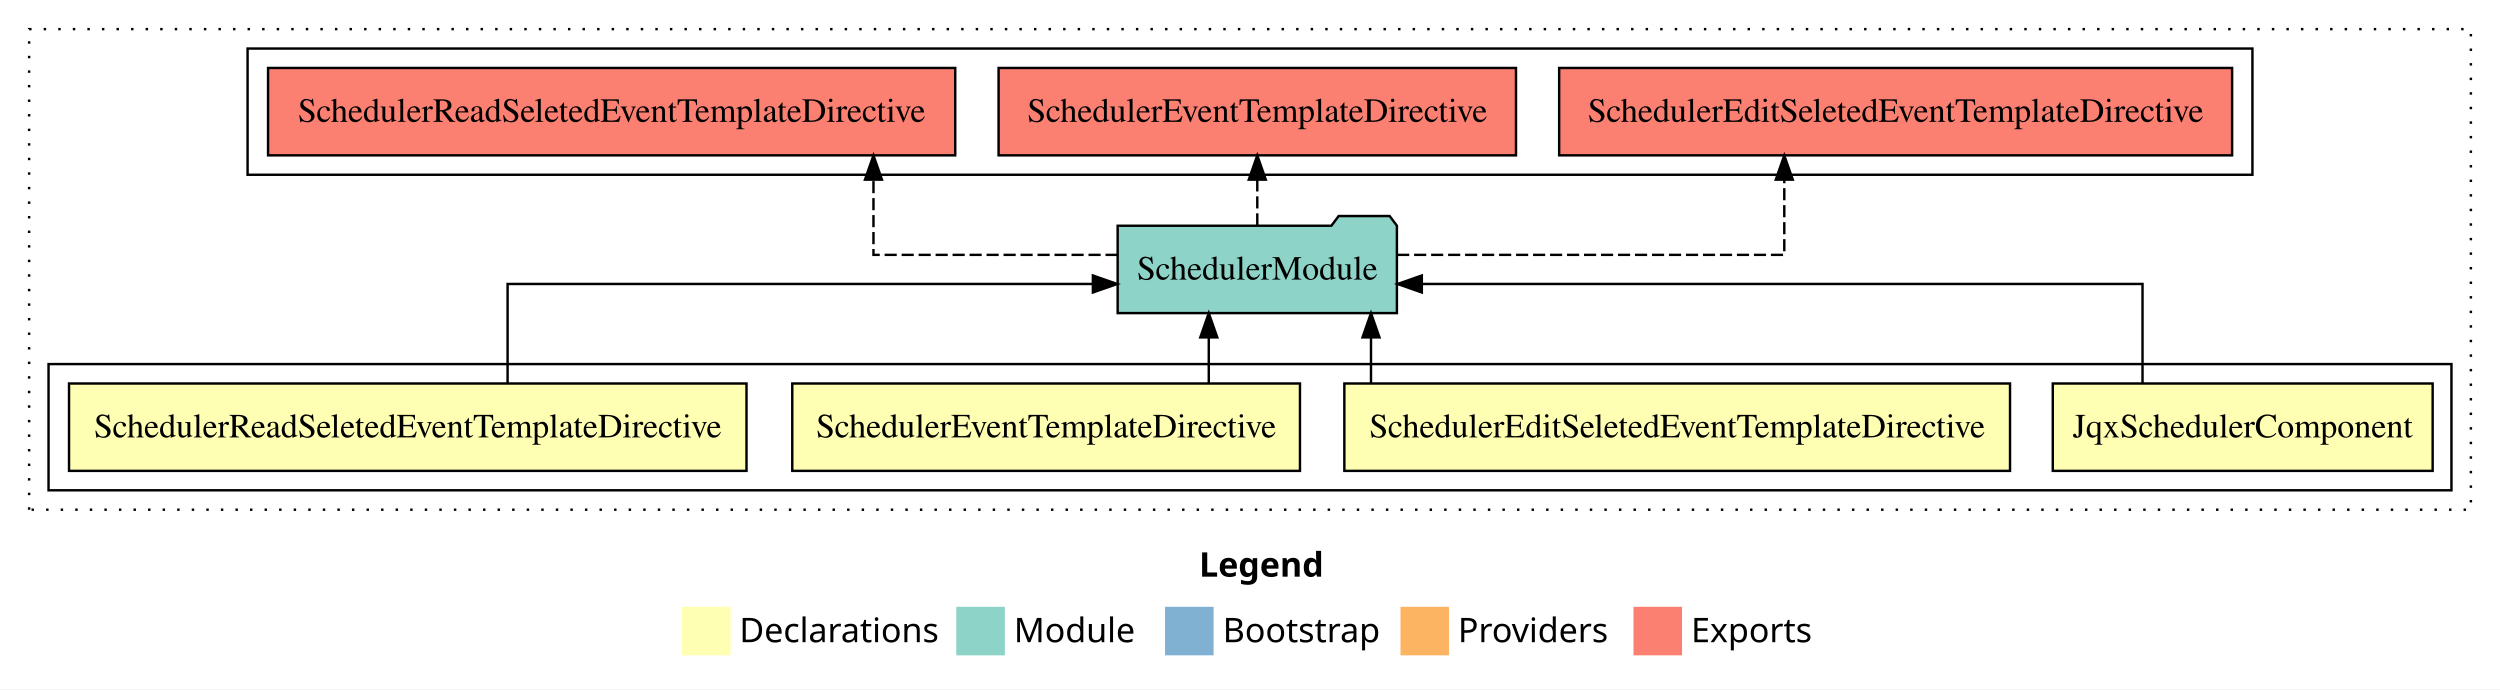
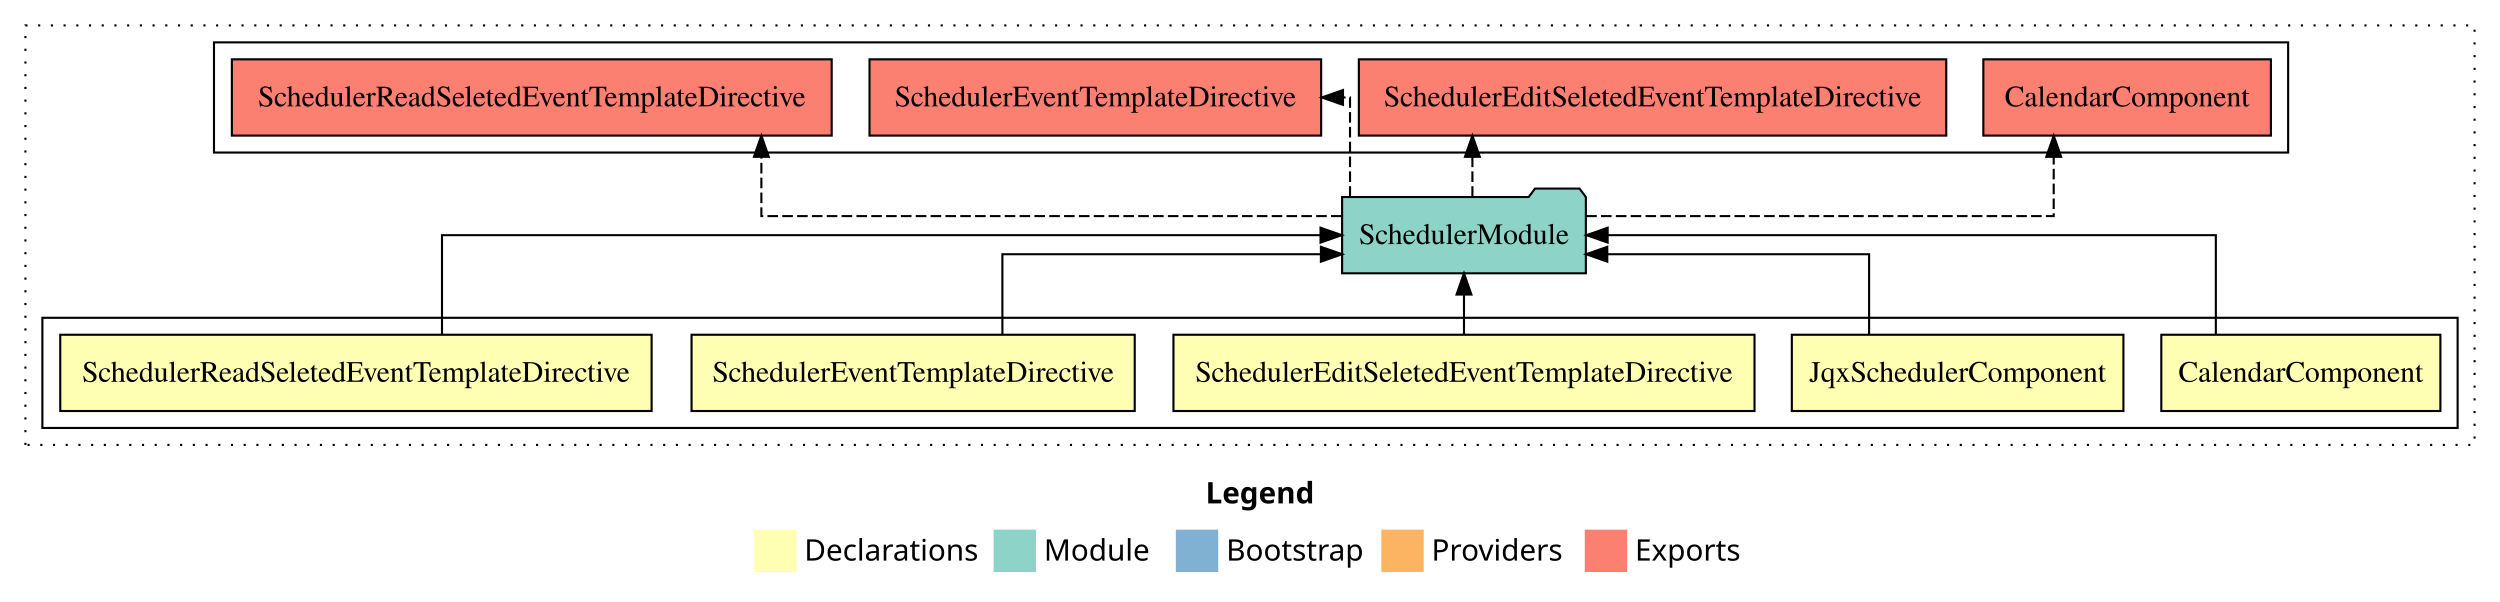
- <svg xmlns="http://www.w3.org/2000/svg" width="1030pt" height="284pt" viewBox="0.00 0.00 1030.00 284.00">
+ <svg xmlns="http://www.w3.org/2000/svg" width="1180pt" height="284pt" viewBox="0.00 0.00 1180.00 284.00">
  <g id="graph0" class="graph" transform="scale(1 1) rotate(0) translate(4 280)">
-     <polygon fill="#ffffff" stroke="transparent" points="-4,4 -4,-280 1026,-280 1026,4 -4,4" />
-     <text text-anchor="start" x="490.009" y="-42.4" font-family="sans-serif" font-weight="bold" font-size="14.00" fill="#000000">Legend</text>
-     <polygon fill="#ffffb3" stroke="transparent" points="277,-10 277,-30 297,-30 297,-10 277,-10" />
-     <text text-anchor="start" x="300.629" y="-15.4" font-family="sans-serif" font-size="14.00" fill="#000000">  Declarations</text>
-     <polygon fill="#8dd3c7" stroke="transparent" points="390,-10 390,-30 410,-30 410,-10 390,-10" />
-     <text text-anchor="start" x="413.725" y="-15.4" font-family="sans-serif" font-size="14.00" fill="#000000">  Module</text>
-     <polygon fill="#80b1d3" stroke="transparent" points="476,-10 476,-30 496,-30 496,-10 476,-10" />
-     <text text-anchor="start" x="499.781" y="-15.4" font-family="sans-serif" font-size="14.00" fill="#000000">  Bootstrap</text>
-     <polygon fill="#fdb462" stroke="transparent" points="573,-10 573,-30 593,-30 593,-10 573,-10" />
-     <text text-anchor="start" x="596.673" y="-15.4" font-family="sans-serif" font-size="14.00" fill="#000000">  Providers</text>
-     <polygon fill="#fb8072" stroke="transparent" points="669,-10 669,-30 689,-30 689,-10 669,-10" />
-     <text text-anchor="start" x="692.726" y="-15.4" font-family="sans-serif" font-size="14.00" fill="#000000">  Exports</text>
+     <polygon fill="#ffffff" stroke="transparent" points="-4,4 -4,-280 1176,-280 1176,4 -4,4" />
+     <text text-anchor="start" x="565.009" y="-42.4" font-family="sans-serif" font-weight="bold" font-size="14.00" fill="#000000">Legend</text>
+     <polygon fill="#ffffb3" stroke="transparent" points="352,-10 352,-30 372,-30 372,-10 352,-10" />
+     <text text-anchor="start" x="375.629" y="-15.4" font-family="sans-serif" font-size="14.00" fill="#000000">  Declarations</text>
+     <polygon fill="#8dd3c7" stroke="transparent" points="465,-10 465,-30 485,-30 485,-10 465,-10" />
+     <text text-anchor="start" x="488.725" y="-15.4" font-family="sans-serif" font-size="14.00" fill="#000000">  Module</text>
+     <polygon fill="#80b1d3" stroke="transparent" points="551,-10 551,-30 571,-30 571,-10 551,-10" />
+     <text text-anchor="start" x="574.781" y="-15.4" font-family="sans-serif" font-size="14.00" fill="#000000">  Bootstrap</text>
+     <polygon fill="#fdb462" stroke="transparent" points="648,-10 648,-30 668,-30 668,-10 648,-10" />
+     <text text-anchor="start" x="671.673" y="-15.4" font-family="sans-serif" font-size="14.00" fill="#000000">  Providers</text>
+     <polygon fill="#fb8072" stroke="transparent" points="744,-10 744,-30 764,-30 764,-10 744,-10" />
+     <text text-anchor="start" x="767.726" y="-15.4" font-family="sans-serif" font-size="14.00" fill="#000000">  Exports</text>
    <g id="clust1" class="cluster">
-       <polygon fill="none" stroke="#000000" stroke-dasharray="1,5" points="8,-70 8,-268 1014,-268 1014,-70 8,-70" />
+       <polygon fill="none" stroke="#000000" stroke-dasharray="1,5" points="8,-70 8,-268 1164,-268 1164,-70 8,-70" />
    </g>
    <g id="clust2" class="cluster">
-       <polygon fill="none" stroke="#000000" points="16,-78 16,-130 1006,-130 1006,-78 16,-78" />
+       <polygon fill="none" stroke="#000000" points="16,-78 16,-130 1156,-130 1156,-78 16,-78" />
    </g>
-     <g id="clust8" class="cluster">
-       <polygon fill="none" stroke="#000000" points="98,-208 98,-260 924,-260 924,-208 98,-208" />
+     <g id="clust9" class="cluster">
+       <polygon fill="none" stroke="#000000" points="97,-208 97,-260 1076,-260 1076,-208 97,-208" />
    </g>
    <g id="node1" class="node">
+       <polygon fill="#ffffb3" stroke="#000000" points="1147.864,-122 1016.136,-122 1016.136,-86 1147.864,-86 1147.864,-122" />
+       <text text-anchor="middle" x="1082" y="-99.8" font-family="Times,serif" font-size="14.00" fill="#000000">CalendarComponent</text>
+     </g>
+     <g id="node6" class="node">
+       <polygon fill="#8dd3c7" stroke="#000000" points="744.528,-187 741.528,-191 720.528,-191 717.528,-187 629.472,-187 629.472,-151 744.528,-151 744.528,-187" />
+       <text text-anchor="middle" x="687" y="-164.8" font-family="Times,serif" font-size="14.00" fill="#000000">SchedulerModule</text>
+     </g>
+     <g id="edge1" class="edge">
+       <path fill="none" stroke="#000000" d="M1041.875,-122.106C1041.875,-141.339 1041.875,-169 1041.875,-169 1041.875,-169 754.807,-169 754.807,-169" />
+       <polygon fill="#000000" stroke="#000000" points="754.807,-165.5 744.807,-169 754.807,-172.5 754.807,-165.5" />
+     </g>
+     <g id="node2" class="node">
      <polygon fill="#ffffb3" stroke="#000000" points="998.255,-122 841.745,-122 841.745,-86 998.255,-86 998.255,-122" />
      <text text-anchor="middle" x="920" y="-99.8" font-family="Times,serif" font-size="14.00" fill="#000000">JqxSchedulerComponent</text>
    </g>
-     <g id="node5" class="node">
-       <polygon fill="#8dd3c7" stroke="#000000" points="571.528,-187 568.528,-191 547.528,-191 544.528,-187 456.472,-187 456.472,-151 571.528,-151 571.528,-187" />
-       <text text-anchor="middle" x="514" y="-164.8" font-family="Times,serif" font-size="14.00" fill="#000000">SchedulerModule</text>
+     <g id="edge2" class="edge">
+       <path fill="none" stroke="#000000" d="M878.218,-122.027C878.218,-138.398 878.218,-160 878.218,-160 878.218,-160 754.631,-160 754.631,-160" />
+       <polygon fill="#000000" stroke="#000000" points="754.631,-156.5 744.631,-160 754.631,-163.5 754.631,-156.5" />
    </g>
-     <g id="edge1" class="edge">
-       <path fill="none" stroke="#000000" d="M878.718,-122.022C878.718,-139.373 878.718,-163 878.718,-163 878.718,-163 581.791,-163 581.791,-163" />
-       <polygon fill="#000000" stroke="#000000" points="581.791,-159.5 571.791,-163 581.791,-166.5 581.791,-159.5" />
-     </g>
-     <g id="node2" class="node">
+     <g id="node3" class="node">
      <polygon fill="#ffffb3" stroke="#000000" points="824.128,-122 549.872,-122 549.872,-86 824.128,-86 824.128,-122" />
      <text text-anchor="middle" x="687" y="-99.8" font-family="Times,serif" font-size="14.00" fill="#000000">SchedulerEditSeletedEventTemplateDirective</text>
    </g>
-     <g id="edge2" class="edge">
-       <path fill="none" stroke="#000000" d="M560.85,-122.106C560.85,-122.106 560.85,-140.991 560.85,-140.991" />
-       <polygon fill="#000000" stroke="#000000" points="557.35,-140.991 560.85,-150.991 564.35,-140.991 557.35,-140.991" />
+     <g id="edge3" class="edge">
+       <path fill="none" stroke="#000000" d="M687,-122.106C687,-122.106 687,-140.991 687,-140.991" />
+       <polygon fill="#000000" stroke="#000000" points="683.5,-140.991 687,-150.991 690.5,-140.991 683.5,-140.991" />
    </g>
-     <g id="node3" class="node">
+     <g id="node4" class="node">
      <polygon fill="#ffffb3" stroke="#000000" points="531.587,-122 322.413,-122 322.413,-86 531.587,-86 531.587,-122" />
      <text text-anchor="middle" x="427" y="-99.8" font-family="Times,serif" font-size="14.00" fill="#000000">SchedulerEventTemplateDirective</text>
    </g>
-     <g id="edge3" class="edge">
-       <path fill="none" stroke="#000000" d="M494.015,-122.106C494.015,-122.106 494.015,-140.991 494.015,-140.991" />
-       <polygon fill="#000000" stroke="#000000" points="490.515,-140.991 494.015,-150.991 497.515,-140.991 490.515,-140.991" />
+     <g id="edge4" class="edge">
+       <path fill="none" stroke="#000000" d="M469.125,-122.027C469.125,-138.398 469.125,-160 469.125,-160 469.125,-160 619.471,-160 619.471,-160" />
+       <polygon fill="#000000" stroke="#000000" points="619.471,-163.5 629.471,-160 619.471,-156.5 619.471,-163.5" />
    </g>
-     <g id="node4" class="node">
+     <g id="node5" class="node">
      <polygon fill="#ffffb3" stroke="#000000" points="303.56,-122 24.44,-122 24.44,-86 303.56,-86 303.56,-122" />
      <text text-anchor="middle" x="164" y="-99.8" font-family="Times,serif" font-size="14.00" fill="#000000">SchedulerReadSeletedEventTemplateDirective</text>
    </g>
-     <g id="edge4" class="edge">
-       <path fill="none" stroke="#000000" d="M205.125,-122.022C205.125,-139.373 205.125,-163 205.125,-163 205.125,-163 446.265,-163 446.265,-163" />
-       <polygon fill="#000000" stroke="#000000" points="446.265,-166.5 456.265,-163 446.265,-159.5 446.265,-166.5" />
-     </g>
-     <g id="node6" class="node">
-       <polygon fill="#fb8072" stroke="#000000" points="915.628,-252 638.372,-252 638.372,-216 915.628,-216 915.628,-252" />
-       <text text-anchor="middle" x="777" y="-229.8" font-family="Times,serif" font-size="14.00" fill="#000000">SchedulerEditSeletedEventTemplateDirective </text>
-     </g>
    <g id="edge5" class="edge">
-       <path fill="none" stroke="#000000" stroke-dasharray="5,2" d="M571.615,-175C635.94,-175 731.125,-175 731.125,-175 731.125,-175 731.125,-205.977 731.125,-205.977" />
-       <polygon fill="#000000" stroke="#000000" points="727.625,-205.977 731.125,-215.977 734.625,-205.977 727.625,-205.977" />
+       <path fill="none" stroke="#000000" d="M204.625,-122.106C204.625,-141.339 204.625,-169 204.625,-169 204.625,-169 619.293,-169 619.293,-169" />
+       <polygon fill="#000000" stroke="#000000" points="619.293,-172.5 629.293,-169 619.293,-165.5 619.293,-172.5" />
    </g>
    <g id="node7" class="node">
-       <polygon fill="#fb8072" stroke="#000000" points="620.586,-252 407.414,-252 407.414,-216 620.586,-216 620.586,-252" />
-       <text text-anchor="middle" x="514" y="-229.8" font-family="Times,serif" font-size="14.00" fill="#000000">SchedulerEventTemplateDirective </text>
+       <polygon fill="#fb8072" stroke="#000000" points="1067.864,-252 932.135,-252 932.135,-216 1067.864,-216 1067.864,-252" />
+       <text text-anchor="middle" x="1000" y="-229.8" font-family="Times,serif" font-size="14.00" fill="#000000">CalendarComponent </text>
    </g>
    <g id="edge6" class="edge">
-       <path fill="none" stroke="#000000" stroke-dasharray="5,2" d="M514,-187.106C514,-187.106 514,-205.991 514,-205.991" />
-       <polygon fill="#000000" stroke="#000000" points="510.5,-205.991 514,-215.991 517.5,-205.991 510.5,-205.991" />
+       <path fill="none" stroke="#000000" stroke-dasharray="5,2" d="M744.674,-178C826.204,-178 965.348,-178 965.348,-178 965.348,-178 965.348,-205.973 965.348,-205.973" />
+       <polygon fill="#000000" stroke="#000000" points="961.848,-205.973 965.348,-215.973 968.848,-205.973 961.848,-205.973" />
    </g>
    <g id="node8" class="node">
-       <polygon fill="#fb8072" stroke="#000000" points="389.56,-252 106.44,-252 106.44,-216 389.56,-216 389.56,-252" />
-       <text text-anchor="middle" x="248" y="-229.8" font-family="Times,serif" font-size="14.00" fill="#000000">SchedulerReadSeletedEventTemplateDirective </text>
+       <polygon fill="#fb8072" stroke="#000000" points="914.628,-252 637.372,-252 637.372,-216 914.628,-216 914.628,-252" />
+       <text text-anchor="middle" x="776" y="-229.8" font-family="Times,serif" font-size="14.00" fill="#000000">SchedulerEditSeletedEventTemplateDirective </text>
    </g>
    <g id="edge7" class="edge">
-       <path fill="none" stroke="#000000" stroke-dasharray="5,2" d="M456.464,-175C411.25,-175 355.868,-175 355.868,-175 355.868,-175 355.868,-205.977 355.868,-205.977" />
-       <polygon fill="#000000" stroke="#000000" points="352.368,-205.977 355.868,-215.977 359.368,-205.977 352.368,-205.977" />
+       <path fill="none" stroke="#000000" stroke-dasharray="5,2" d="M690.975,-187.106C690.975,-187.106 690.975,-205.991 690.975,-205.991" />
+       <polygon fill="#000000" stroke="#000000" points="687.475,-205.991 690.975,-215.991 694.475,-205.991 687.475,-205.991" />
+     </g>
+     <g id="node9" class="node">
+       <polygon fill="#fb8072" stroke="#000000" points="619.586,-252 406.414,-252 406.414,-216 619.586,-216 619.586,-252" />
+       <text text-anchor="middle" x="513" y="-229.8" font-family="Times,serif" font-size="14.00" fill="#000000">SchedulerEventTemplateDirective </text>
+     </g>
+     <g id="edge8" class="edge">
+       <path fill="none" stroke="#000000" stroke-dasharray="5,2" d="M633.211,-187.106C633.211,-206.339 633.211,-234 633.211,-234 633.211,-234 629.887,-234 629.887,-234" />
+       <polygon fill="#000000" stroke="#000000" points="629.887,-230.5 619.887,-234 629.887,-237.5 629.887,-230.5" />
+     </g>
+     <g id="node10" class="node">
+       <polygon fill="#fb8072" stroke="#000000" points="388.56,-252 105.44,-252 105.44,-216 388.56,-216 388.56,-252" />
+       <text text-anchor="middle" x="247" y="-229.8" font-family="Times,serif" font-size="14.00" fill="#000000">SchedulerReadSeletedEventTemplateDirective </text>
+     </g>
+     <g id="edge9" class="edge">
+       <path fill="none" stroke="#000000" stroke-dasharray="5,2" d="M629.234,-178C534.22,-178 355.368,-178 355.368,-178 355.368,-178 355.368,-205.973 355.368,-205.973" />
+       <polygon fill="#000000" stroke="#000000" points="351.868,-205.973 355.368,-215.973 358.868,-205.973 351.868,-205.973" />
    </g>
  </g>
</svg>
